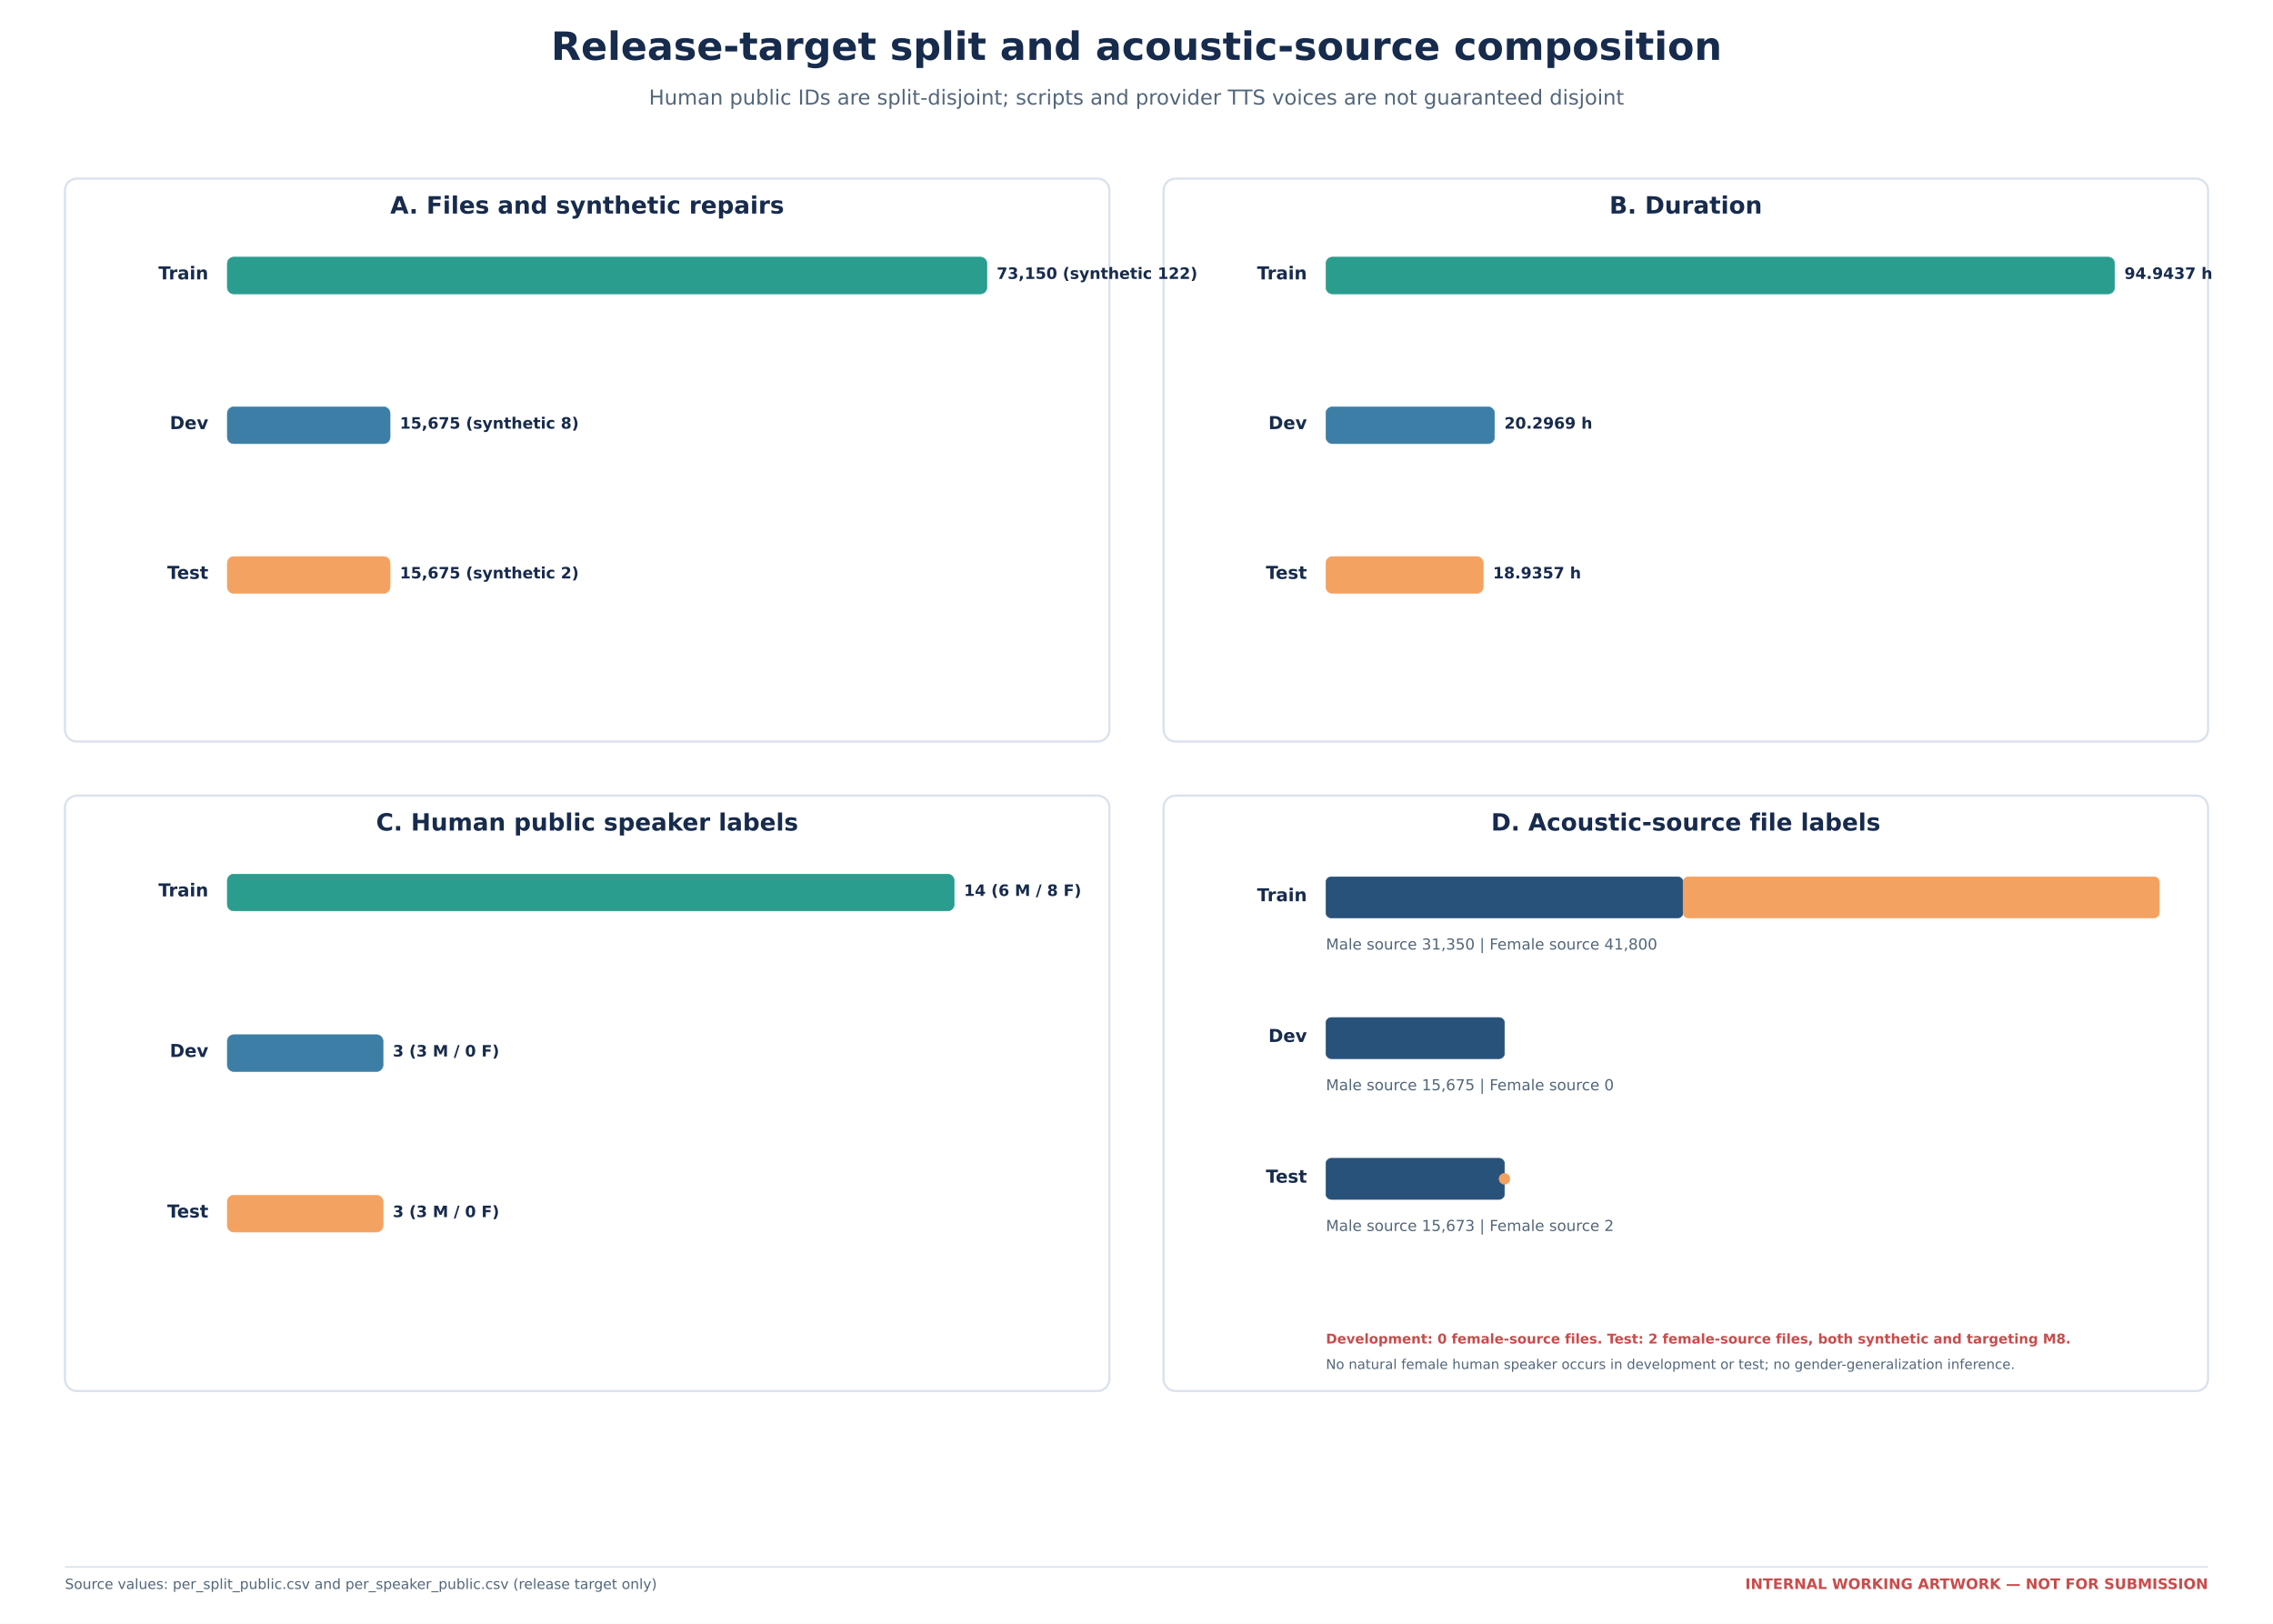
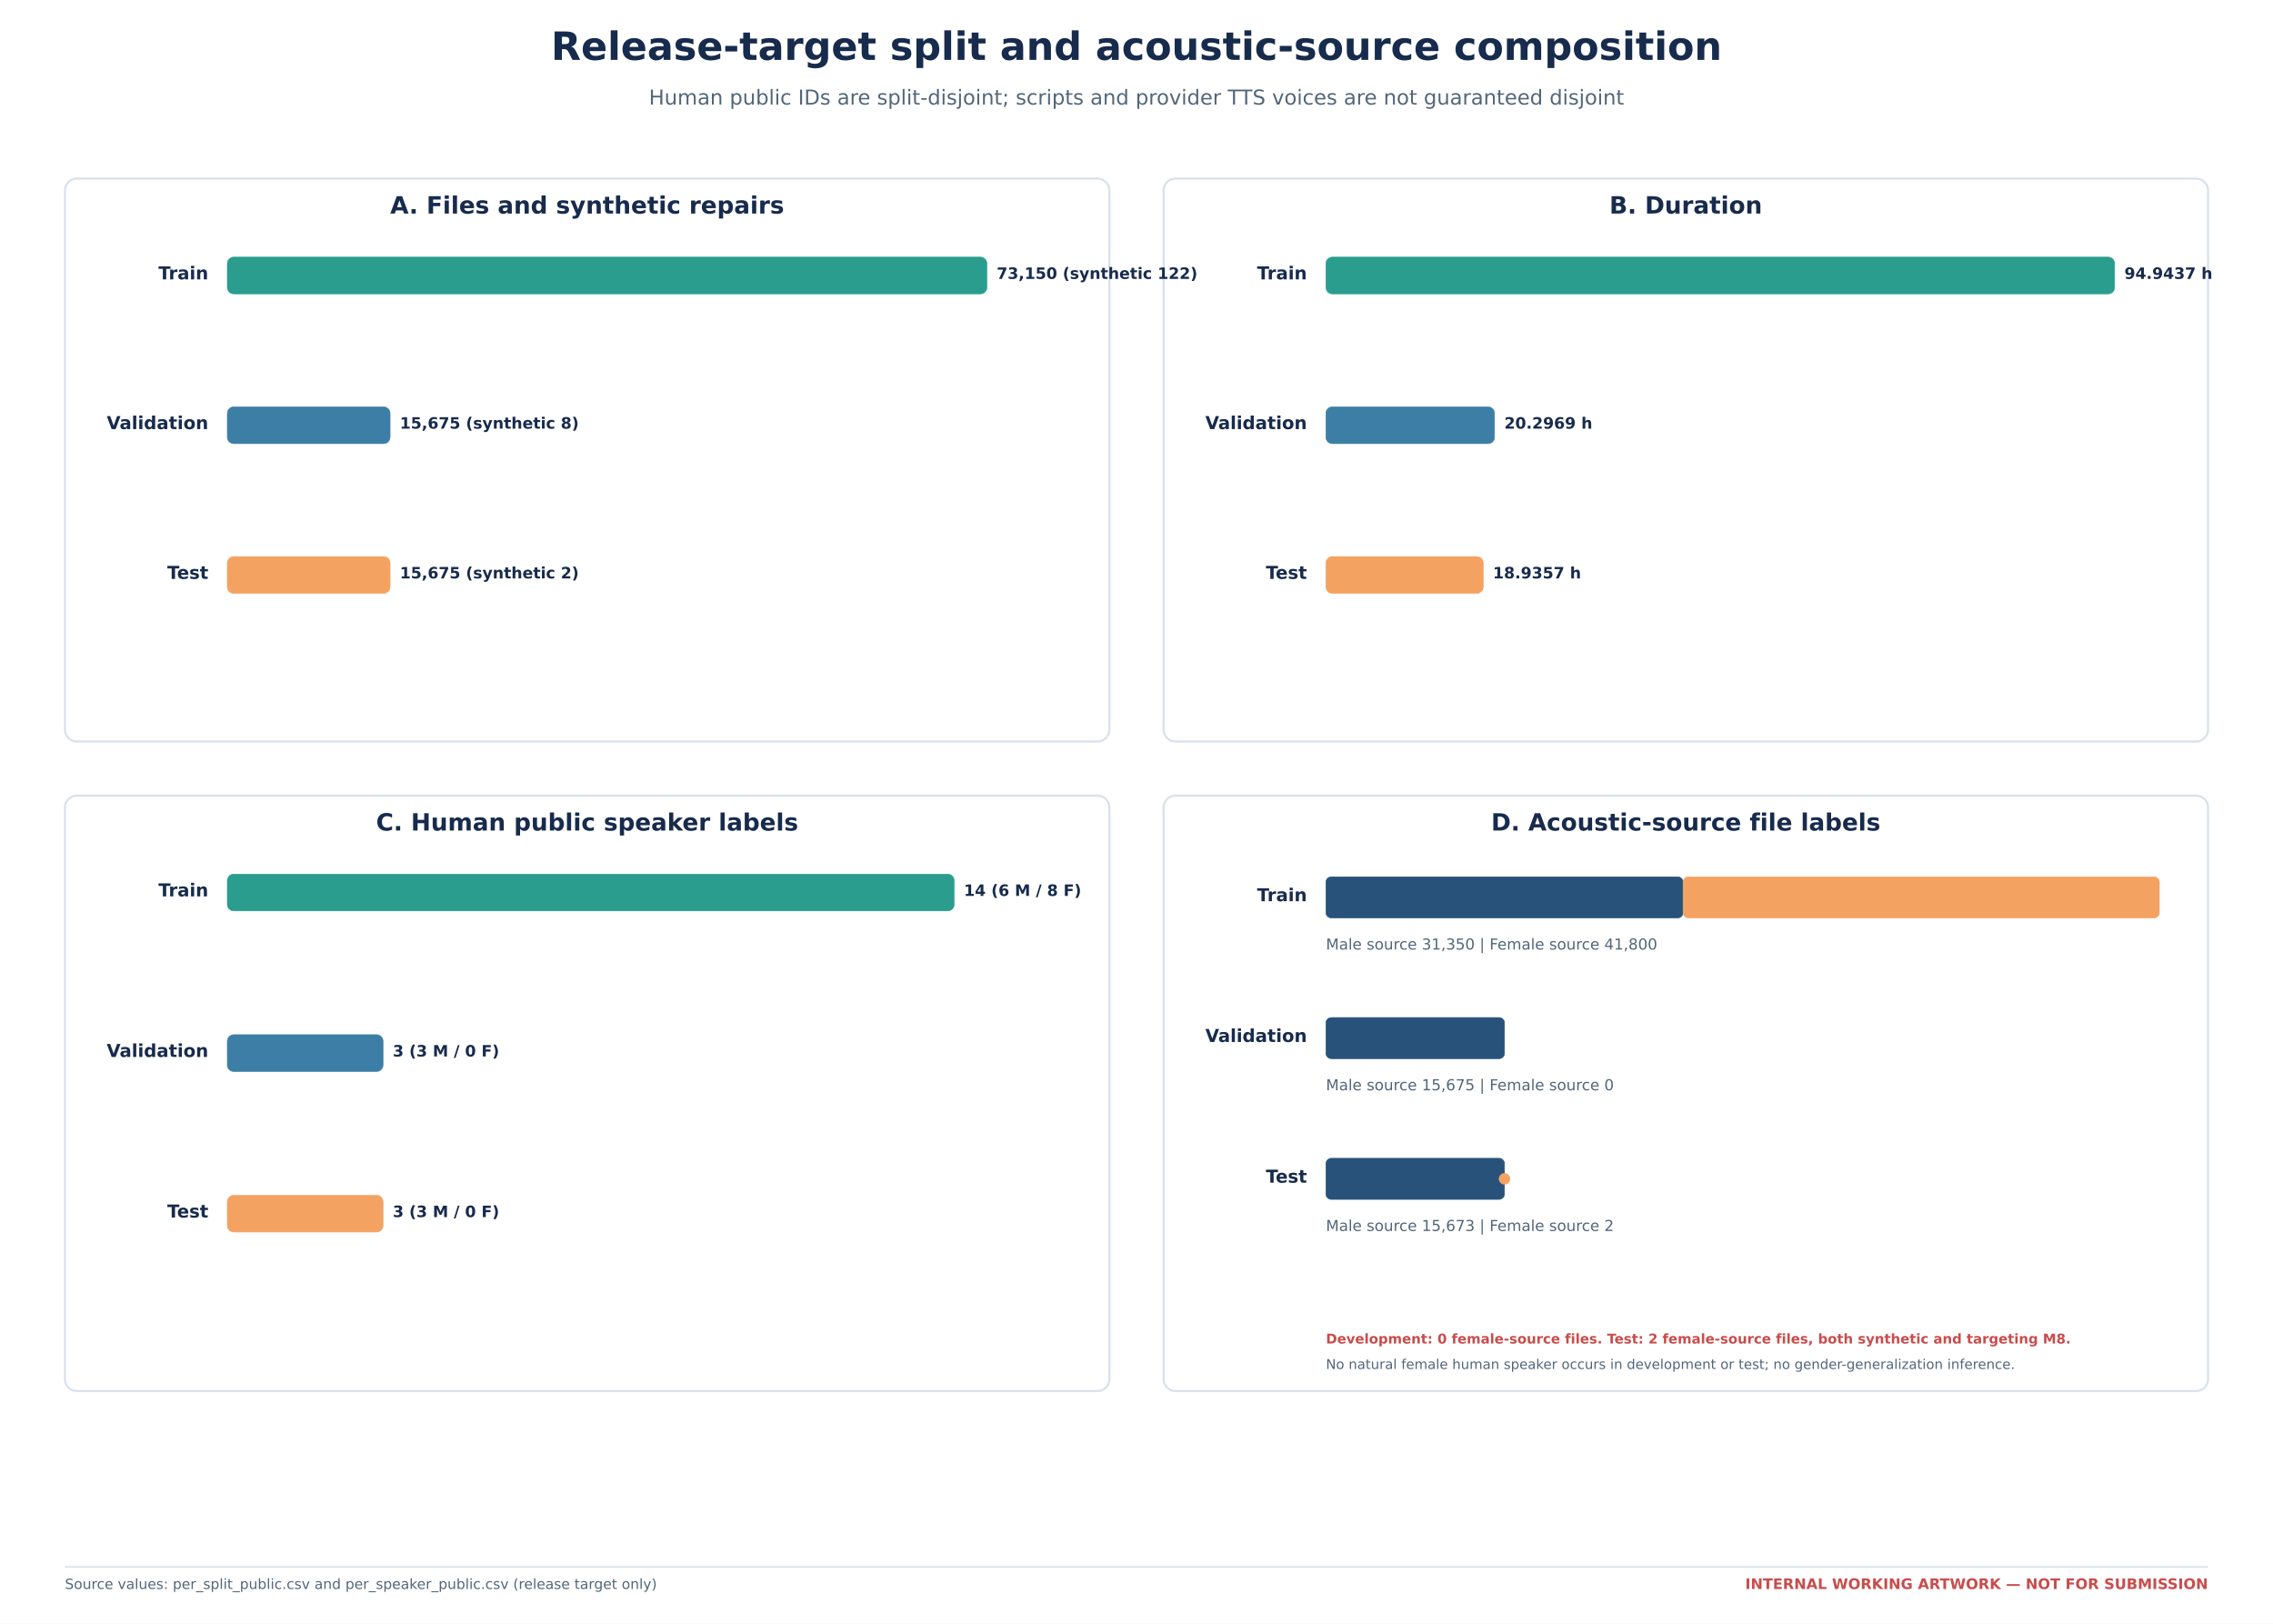
<svg xmlns="http://www.w3.org/2000/svg" width="4200" height="3000" viewBox="0 0 4200 3000">
  <rect x="0" y="0" width="4200" height="3000" fill="#FFFFFF" />
  <text x="2100.0" y="60.8" fill="#172B4D" font-family="DejaVu Sans, Arial, sans-serif" font-size="72" font-weight="700" text-anchor="middle" dominant-baseline="hanging">
    <tspan x="2100.0" dy="0.0">Release-target split and acoustic-source composition</tspan>
  </text>
  <text x="2100.0" y="166.9" fill="#52667A" font-family="DejaVu Sans, Arial, sans-serif" font-size="38" font-weight="400" text-anchor="middle" dominant-baseline="hanging">
    <tspan x="2100.0" dy="0.0">Human public IDs are split-disjoint; scripts and provider TTS voices are not guaranteed disjoint</tspan>
  </text>
  <rect x="120.0" y="330.0" width="1930.0" height="1040.0" rx="22" fill="#FFFFFF" stroke="#D9E2EC" stroke-width="4" />
  <rect x="2150.0" y="330.0" width="1930.0" height="1040.0" rx="22" fill="#FFFFFF" stroke="#D9E2EC" stroke-width="4" />
  <rect x="120.0" y="1470.0" width="1930.0" height="1100.0" rx="22" fill="#FFFFFF" stroke="#D9E2EC" stroke-width="4" />
  <rect x="2150.0" y="1470.0" width="1930.0" height="1100.0" rx="22" fill="#FFFFFF" stroke="#D9E2EC" stroke-width="4" />
  <text x="1085.0" y="364.1" fill="#172B4D" font-family="DejaVu Sans, Arial, sans-serif" font-size="44" font-weight="700" text-anchor="middle" dominant-baseline="hanging">
    <tspan x="1085.0" dy="0.0">A. Files and synthetic repairs</tspan>
  </text>
  <text x="3115.0" y="364.1" fill="#172B4D" font-family="DejaVu Sans, Arial, sans-serif" font-size="44" font-weight="700" text-anchor="middle" dominant-baseline="hanging">
    <tspan x="3115.0" dy="0.0">B. Duration</tspan>
  </text>
  <text x="1085.0" y="1504.1" fill="#172B4D" font-family="DejaVu Sans, Arial, sans-serif" font-size="44" font-weight="700" text-anchor="middle" dominant-baseline="hanging">
    <tspan x="1085.0" dy="0.0">C. Human public speaker labels</tspan>
  </text>
  <text x="3115.0" y="1504.1" fill="#172B4D" font-family="DejaVu Sans, Arial, sans-serif" font-size="44" font-weight="700" text-anchor="middle" dominant-baseline="hanging">
    <tspan x="3115.0" dy="0.0">D. Acoustic-source file labels</tspan>
  </text>
  <text x="385.0" y="493.3" fill="#172B4D" font-family="DejaVu Sans, Arial, sans-serif" font-size="33" font-weight="700" text-anchor="end" dominant-baseline="hanging">
    <tspan x="385.0" dy="0.0">Train</tspan>
  </text>
  <rect x="420.0" y="475.0" width="1403.6" height="68.0" rx="12" fill="#2A9D8F" stroke="#2A9D8F" stroke-width="1" />
  <text x="1841.6" y="495.2" fill="#172B4D" font-family="DejaVu Sans, Arial, sans-serif" font-size="29" font-weight="700" text-anchor="start" dominant-baseline="hanging">
    <tspan x="1841.6" dy="0.0">73,150  (synthetic 122)</tspan>
  </text>
  <text x="385.0" y="770.0" fill="#172B4D" font-family="DejaVu Sans, Arial, sans-serif" font-size="33" font-weight="700" text-anchor="end" dominant-baseline="hanging">
-     <tspan x="385.0" dy="0.0">Dev</tspan>
+     <tspan x="385.0" dy="0.0">Validation</tspan>
  </text>
  <rect x="420.0" y="751.7" width="300.8" height="68.0" rx="12" fill="#3D7EA6" stroke="#3D7EA6" stroke-width="1" />
  <text x="738.8" y="771.9" fill="#172B4D" font-family="DejaVu Sans, Arial, sans-serif" font-size="29" font-weight="700" text-anchor="start" dominant-baseline="hanging">
    <tspan x="738.8" dy="0.0">15,675  (synthetic 8)</tspan>
  </text>
  <text x="385.0" y="1046.7" fill="#172B4D" font-family="DejaVu Sans, Arial, sans-serif" font-size="33" font-weight="700" text-anchor="end" dominant-baseline="hanging">
    <tspan x="385.0" dy="0.0">Test</tspan>
  </text>
  <rect x="420.0" y="1028.3" width="300.8" height="68.0" rx="12" fill="#F4A261" stroke="#F4A261" stroke-width="1" />
  <text x="738.8" y="1048.6" fill="#172B4D" font-family="DejaVu Sans, Arial, sans-serif" font-size="29" font-weight="700" text-anchor="start" dominant-baseline="hanging">
    <tspan x="738.8" dy="0.0">15,675  (synthetic 2)</tspan>
  </text>
  <text x="2415.0" y="493.3" fill="#172B4D" font-family="DejaVu Sans, Arial, sans-serif" font-size="33" font-weight="700" text-anchor="end" dominant-baseline="hanging">
    <tspan x="2415.0" dy="0.0">Train</tspan>
  </text>
  <rect x="2450.0" y="475.0" width="1457.4" height="68.0" rx="12" fill="#2A9D8F" stroke="#2A9D8F" stroke-width="1" />
  <text x="3925.4" y="495.2" fill="#172B4D" font-family="DejaVu Sans, Arial, sans-serif" font-size="29" font-weight="700" text-anchor="start" dominant-baseline="hanging">
    <tspan x="3925.4" dy="0.0">94.9437 h</tspan>
  </text>
  <text x="2415.0" y="770.0" fill="#172B4D" font-family="DejaVu Sans, Arial, sans-serif" font-size="33" font-weight="700" text-anchor="end" dominant-baseline="hanging">
-     <tspan x="2415.0" dy="0.0">Dev</tspan>
+     <tspan x="2415.0" dy="0.0">Validation</tspan>
  </text>
  <rect x="2450.0" y="751.7" width="311.6" height="68.0" rx="12" fill="#3D7EA6" stroke="#3D7EA6" stroke-width="1" />
  <text x="2779.6" y="771.9" fill="#172B4D" font-family="DejaVu Sans, Arial, sans-serif" font-size="29" font-weight="700" text-anchor="start" dominant-baseline="hanging">
    <tspan x="2779.6" dy="0.0">20.2969 h</tspan>
  </text>
  <text x="2415.0" y="1046.7" fill="#172B4D" font-family="DejaVu Sans, Arial, sans-serif" font-size="33" font-weight="700" text-anchor="end" dominant-baseline="hanging">
    <tspan x="2415.0" dy="0.0">Test</tspan>
  </text>
  <rect x="2450.0" y="1028.3" width="290.7" height="68.0" rx="12" fill="#F4A261" stroke="#F4A261" stroke-width="1" />
  <text x="2758.7" y="1048.6" fill="#172B4D" font-family="DejaVu Sans, Arial, sans-serif" font-size="29" font-weight="700" text-anchor="start" dominant-baseline="hanging">
    <tspan x="2758.7" dy="0.0">18.9357 h</tspan>
  </text>
  <text x="385.0" y="1633.3" fill="#172B4D" font-family="DejaVu Sans, Arial, sans-serif" font-size="33" font-weight="700" text-anchor="end" dominant-baseline="hanging">
    <tspan x="385.0" dy="0.0">Train</tspan>
  </text>
  <rect x="420.0" y="1615.0" width="1343.1" height="68.0" rx="12" fill="#2A9D8F" stroke="#2A9D8F" stroke-width="1" />
  <text x="1781.1" y="1635.2" fill="#172B4D" font-family="DejaVu Sans, Arial, sans-serif" font-size="29" font-weight="700" text-anchor="start" dominant-baseline="hanging">
    <tspan x="1781.1" dy="0.0">14  (6 M / 8 F)</tspan>
  </text>
  <text x="385.0" y="1930.0" fill="#172B4D" font-family="DejaVu Sans, Arial, sans-serif" font-size="33" font-weight="700" text-anchor="end" dominant-baseline="hanging">
-     <tspan x="385.0" dy="0.0">Dev</tspan>
+     <tspan x="385.0" dy="0.0">Validation</tspan>
  </text>
  <rect x="420.0" y="1911.7" width="287.8" height="68.0" rx="12" fill="#3D7EA6" stroke="#3D7EA6" stroke-width="1" />
  <text x="725.8" y="1931.9" fill="#172B4D" font-family="DejaVu Sans, Arial, sans-serif" font-size="29" font-weight="700" text-anchor="start" dominant-baseline="hanging">
    <tspan x="725.8" dy="0.0">3  (3 M / 0 F)</tspan>
  </text>
  <text x="385.0" y="2226.7" fill="#172B4D" font-family="DejaVu Sans, Arial, sans-serif" font-size="33" font-weight="700" text-anchor="end" dominant-baseline="hanging">
    <tspan x="385.0" dy="0.0">Test</tspan>
  </text>
  <rect x="420.0" y="2208.3" width="287.8" height="68.0" rx="12" fill="#F4A261" stroke="#F4A261" stroke-width="1" />
  <text x="725.8" y="2228.6" fill="#172B4D" font-family="DejaVu Sans, Arial, sans-serif" font-size="29" font-weight="700" text-anchor="start" dominant-baseline="hanging">
    <tspan x="725.8" dy="0.0">3  (3 M / 0 F)</tspan>
  </text>
  <text x="2415.0" y="1642.3" fill="#172B4D" font-family="DejaVu Sans, Arial, sans-serif" font-size="33" font-weight="700" text-anchor="end" dominant-baseline="hanging">
    <tspan x="2415.0" dy="0.0">Train</tspan>
  </text>
  <rect x="2450.0" y="1620.0" width="660.0" height="76.0" rx="10" fill="#28527A" stroke="#28527A" stroke-width="1" />
  <rect x="3110.0" y="1620.0" width="880.0" height="76.0" rx="10" fill="#F4A261" stroke="#F4A261" stroke-width="1" />
  <text x="2450.0" y="1735.0" fill="#52667A" font-family="DejaVu Sans, Arial, sans-serif" font-size="28" font-weight="400" text-anchor="start" dominant-baseline="hanging">
    <tspan x="2450.0" dy="0.0">Male source 31,350 | Female source 41,800</tspan>
  </text>
  <text x="2415.0" y="1902.3" fill="#172B4D" font-family="DejaVu Sans, Arial, sans-serif" font-size="33" font-weight="700" text-anchor="end" dominant-baseline="hanging">
-     <tspan x="2415.0" dy="0.0">Dev</tspan>
+     <tspan x="2415.0" dy="0.0">Validation</tspan>
  </text>
  <rect x="2450.0" y="1880.0" width="330.0" height="76.0" rx="10" fill="#28527A" stroke="#28527A" stroke-width="1" />
  <text x="2450.0" y="1995.0" fill="#52667A" font-family="DejaVu Sans, Arial, sans-serif" font-size="28" font-weight="400" text-anchor="start" dominant-baseline="hanging">
    <tspan x="2450.0" dy="0.0">Male source 15,675 | Female source 0</tspan>
  </text>
  <text x="2415.0" y="2162.3" fill="#172B4D" font-family="DejaVu Sans, Arial, sans-serif" font-size="33" font-weight="700" text-anchor="end" dominant-baseline="hanging">
    <tspan x="2415.0" dy="0.0">Test</tspan>
  </text>
  <rect x="2450.0" y="2140.0" width="330.0" height="76.0" rx="10" fill="#28527A" stroke="#28527A" stroke-width="1" />
  <circle cx="2780.0" cy="2178.0" r="10.0" fill="#F4A261" stroke="#F4A261" stroke-width="1" />
  <text x="2450.0" y="2255.0" fill="#52667A" font-family="DejaVu Sans, Arial, sans-serif" font-size="28" font-weight="400" text-anchor="start" dominant-baseline="hanging">
    <tspan x="2450.0" dy="0.0">Male source 15,673 | Female source 2</tspan>
  </text>
  <text x="2450.0" y="2465.0" fill="#C94C4C" font-family="DejaVu Sans, Arial, sans-serif" font-size="25" font-weight="700" text-anchor="start" dominant-baseline="hanging">
    <tspan x="2450.0" dy="0.0">Development: 0 female-source files. Test: 2 female-source files, both synthetic and targeting M8.</tspan>
  </text>
  <text x="2450.0" y="2512.0" fill="#52667A" font-family="DejaVu Sans, Arial, sans-serif" font-size="25" font-weight="400" text-anchor="start" dominant-baseline="hanging">
    <tspan x="2450.0" dy="0.0">No natural female human speaker occurs in development or test; no gender-generalization inference.</tspan>
  </text>
  <polyline points="120.0,2895.0 4080.0,2895.0" fill="none" stroke="#D9E2EC" stroke-width="3" />
  <text x="120.0" y="2917.7" fill="#52667A" font-family="DejaVu Sans, Arial, sans-serif" font-size="26" font-weight="400" text-anchor="start" dominant-baseline="hanging">
    <tspan x="120.0" dy="0.0">Source values: per_split_public.csv and per_speaker_public.csv (release target only)</tspan>
  </text>
  <text x="4080.0" y="2917.2" fill="#C94C4C" font-family="DejaVu Sans, Arial, sans-serif" font-size="27" font-weight="700" text-anchor="end" dominant-baseline="hanging">
    <tspan x="4080.0" dy="0.0">INTERNAL WORKING ARTWORK — NOT FOR SUBMISSION</tspan>
  </text>
</svg>
